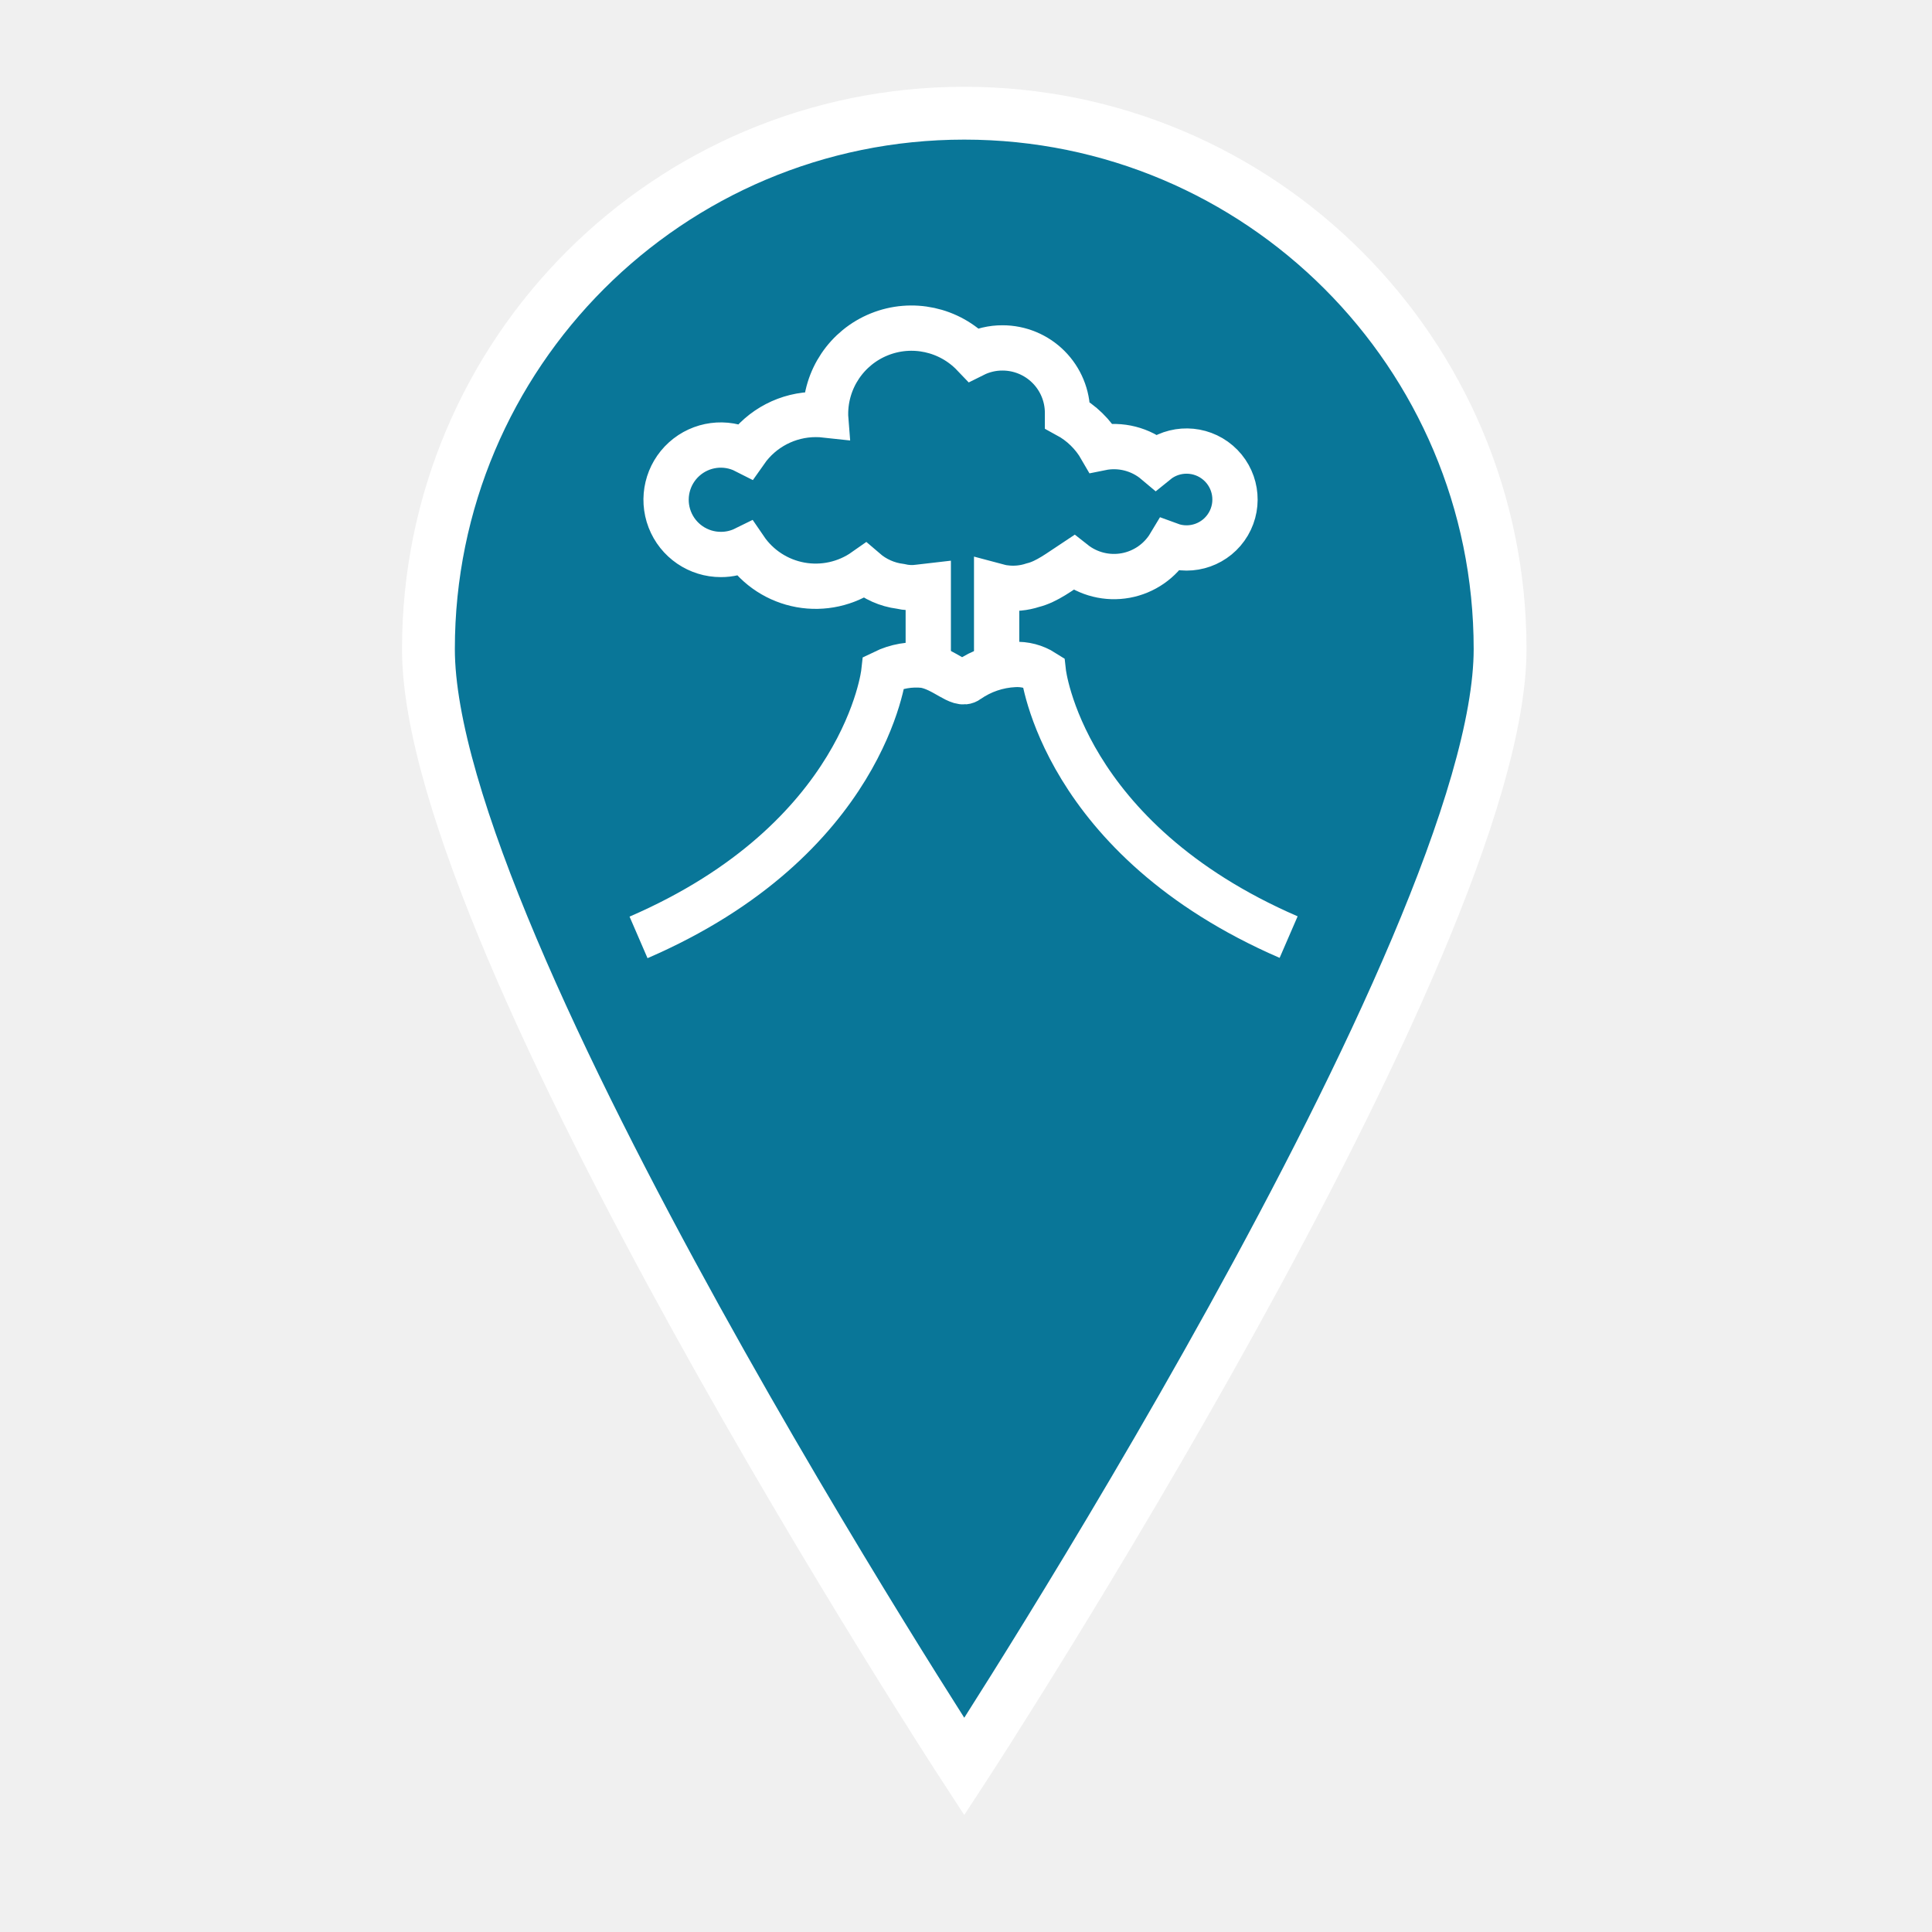
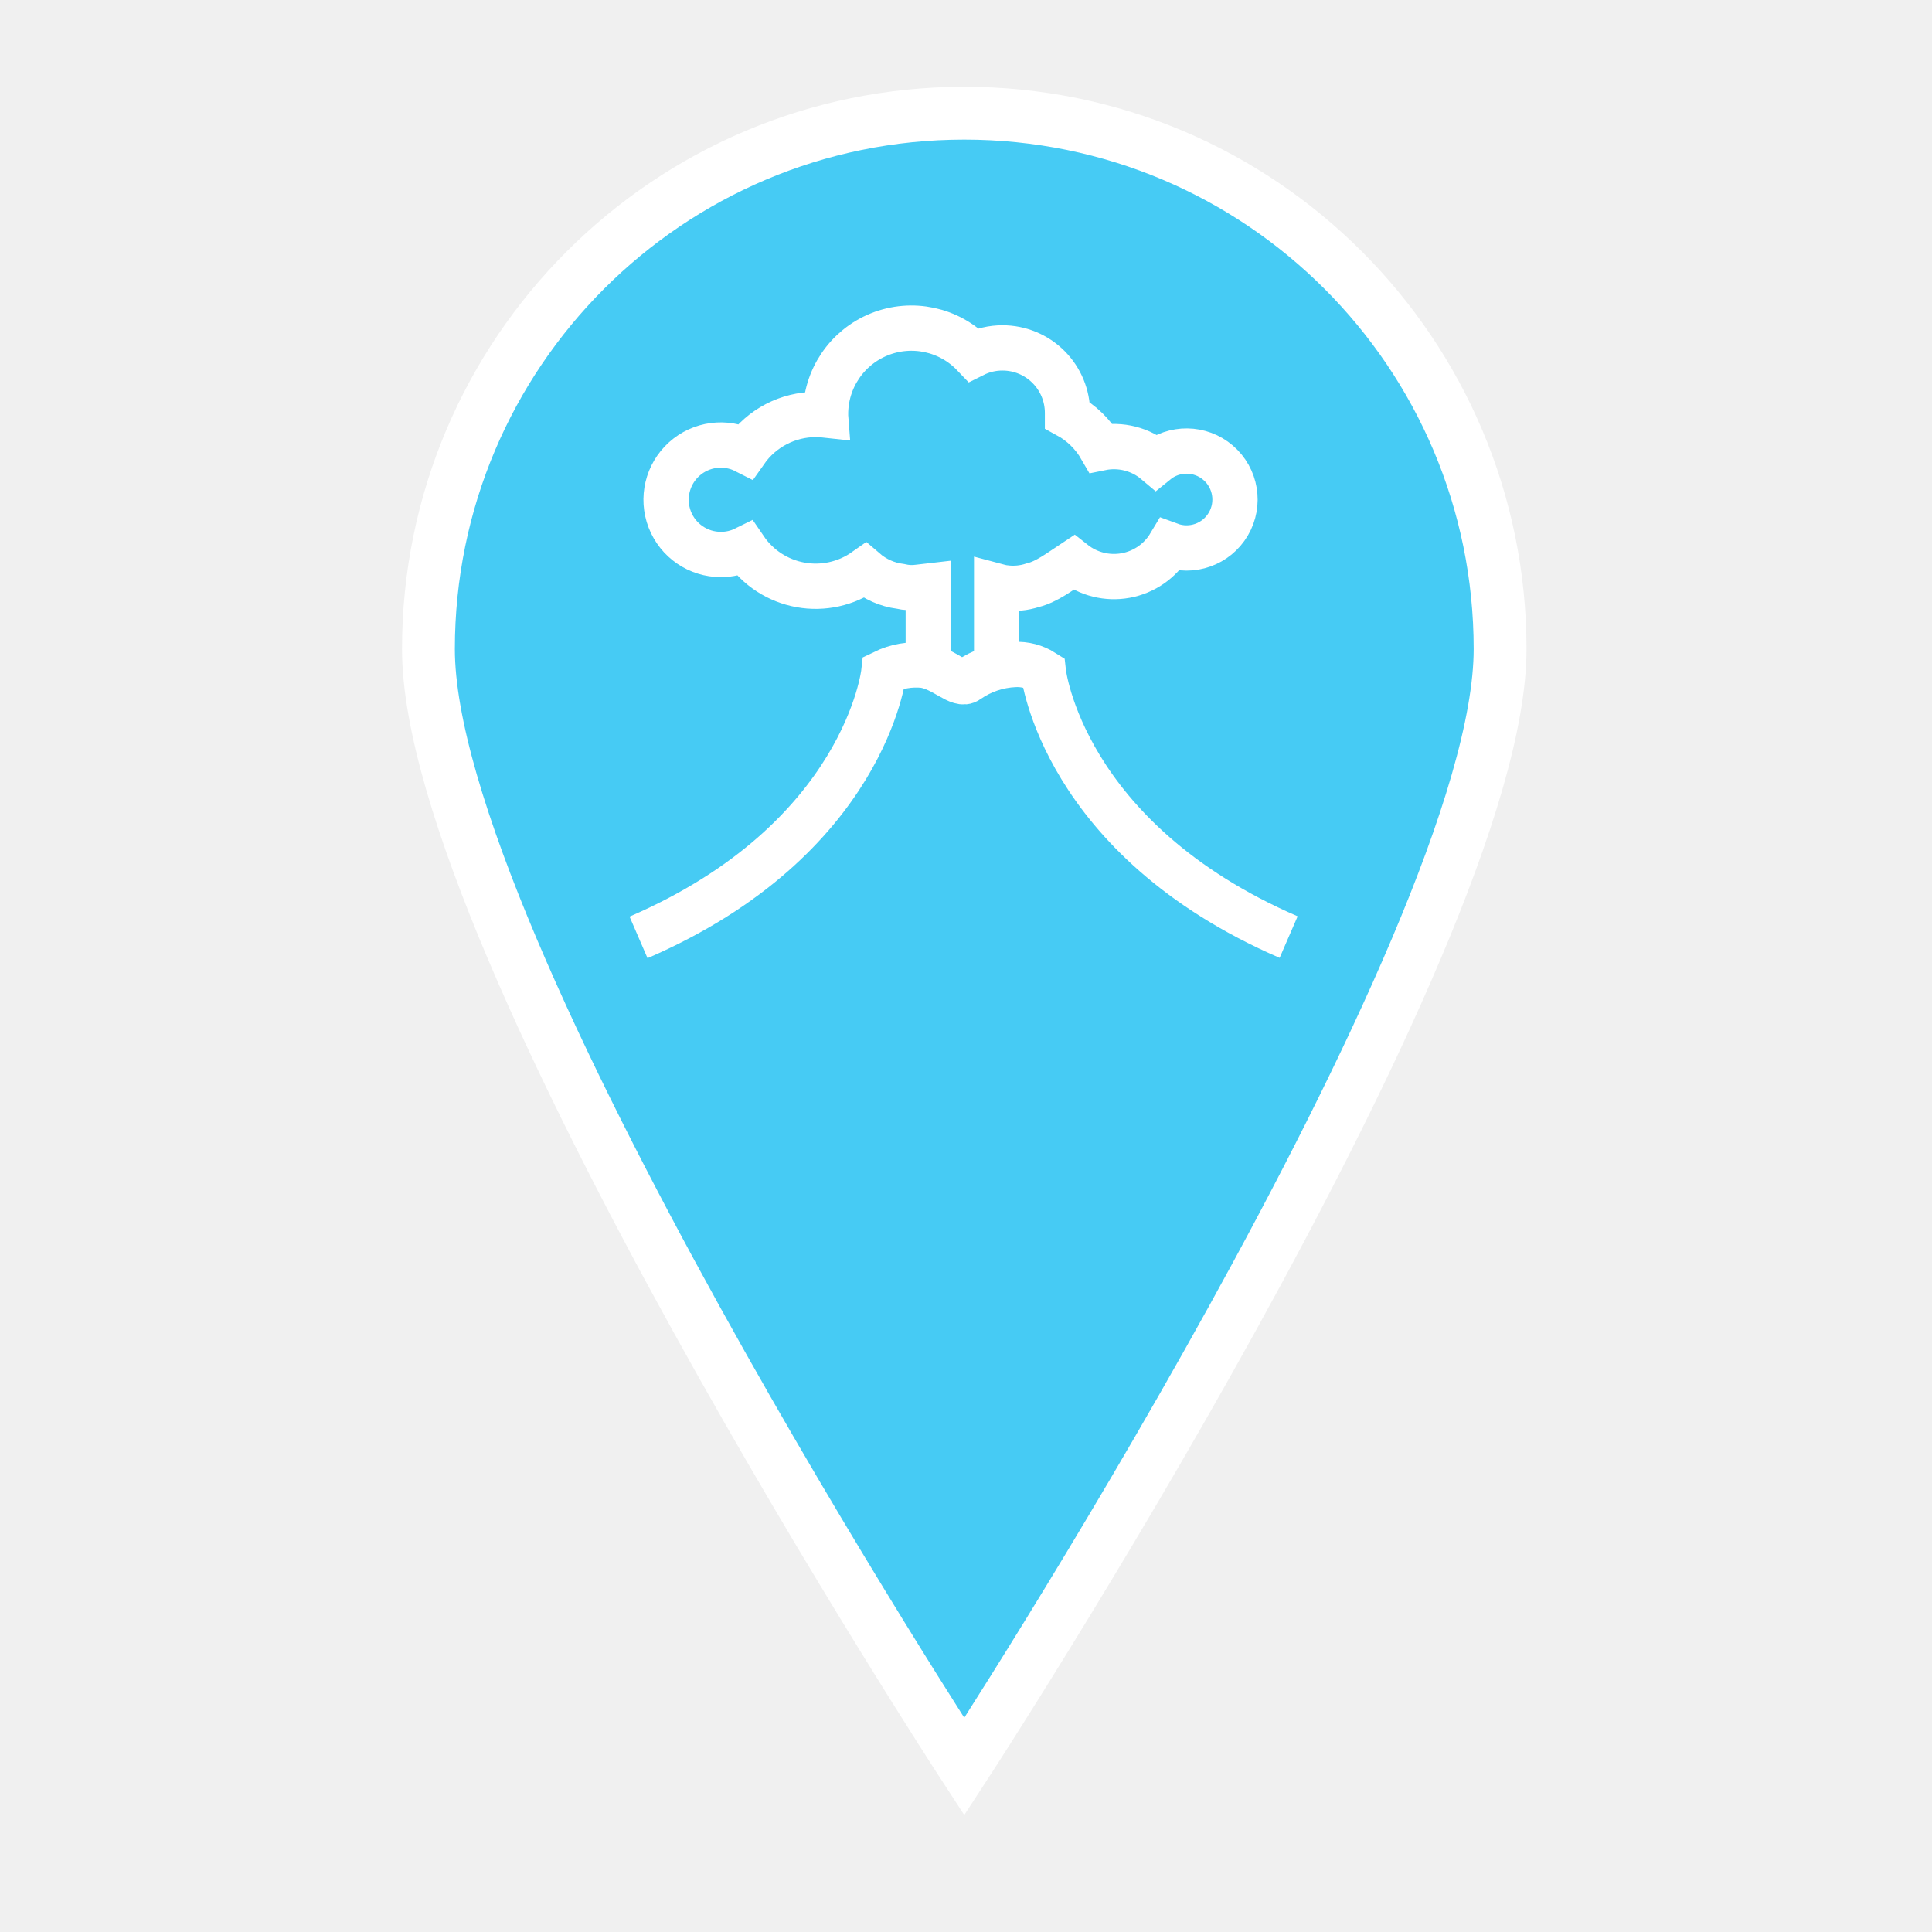
<svg xmlns="http://www.w3.org/2000/svg" id="Layer_1" data-name="Layer 1" viewBox="0 0 256 256">
  <defs>
-     <style>.cls-1{fill:#097698;stroke-width:7px;}.cls-1,.cls-2{stroke:#fff;stroke-miterlimit:10;}.cls-2{fill:none;stroke-width:6px;}</style>
+     <style>.cls-1{fill:#46cbf4;stroke-width:7px;}.cls-1,.cls-2{stroke:#fff;stroke-miterlimit:10;}.cls-2{fill:none;stroke-width:6px;}</style>
  </defs>
  <path class="cls-1" d="M198.77,86c0,39.22-71,148.09-71,148.09s-71-108.86-71-148.09a71,71,0,1,1,142,0Z" />
  <path class="cls-2" d="M84.61,124.21c30.06-13,32.5-35.12,32.5-35.12a9.82,9.82,0,0,1,5.35-.93c2.66.45,4.68,2.86,5.77,2a11.75,11.75,0,0,1,6.2-2.11,6.49,6.49,0,0,1,3.82,1s2.44,22.09,32.5,35.12" />
  <path class="cls-2" d="M123,89V77.66l-1.21.14a6.67,6.67,0,0,1-2.51-.11,8.88,8.88,0,0,1-4.67-2.08,11.33,11.33,0,0,1-15.89-2.88,7.16,7.16,0,0,1-3.19.74A7.25,7.25,0,1,1,98.8,59.76a11.37,11.37,0,0,1,9.31-4.84,11.68,11.68,0,0,1,1.28.07.57.57,0,0,1,0-.08A11.38,11.38,0,0,1,129,47a8.5,8.5,0,0,1,3.83-.9,8.61,8.61,0,0,1,8.62,8.62c0,.11,0,.21,0,.31a11.38,11.38,0,0,1,4.43,4.32,8.63,8.63,0,0,1,7.29,1.86,6.42,6.42,0,1,1,1.83,11,8.62,8.62,0,0,1-12.74,2.33c-1.79,1.18-3.56,2.55-5.41,3a8.37,8.37,0,0,1-3.67.35c-.26,0-1.12-.23-1.12-.23V89" />
</svg>
